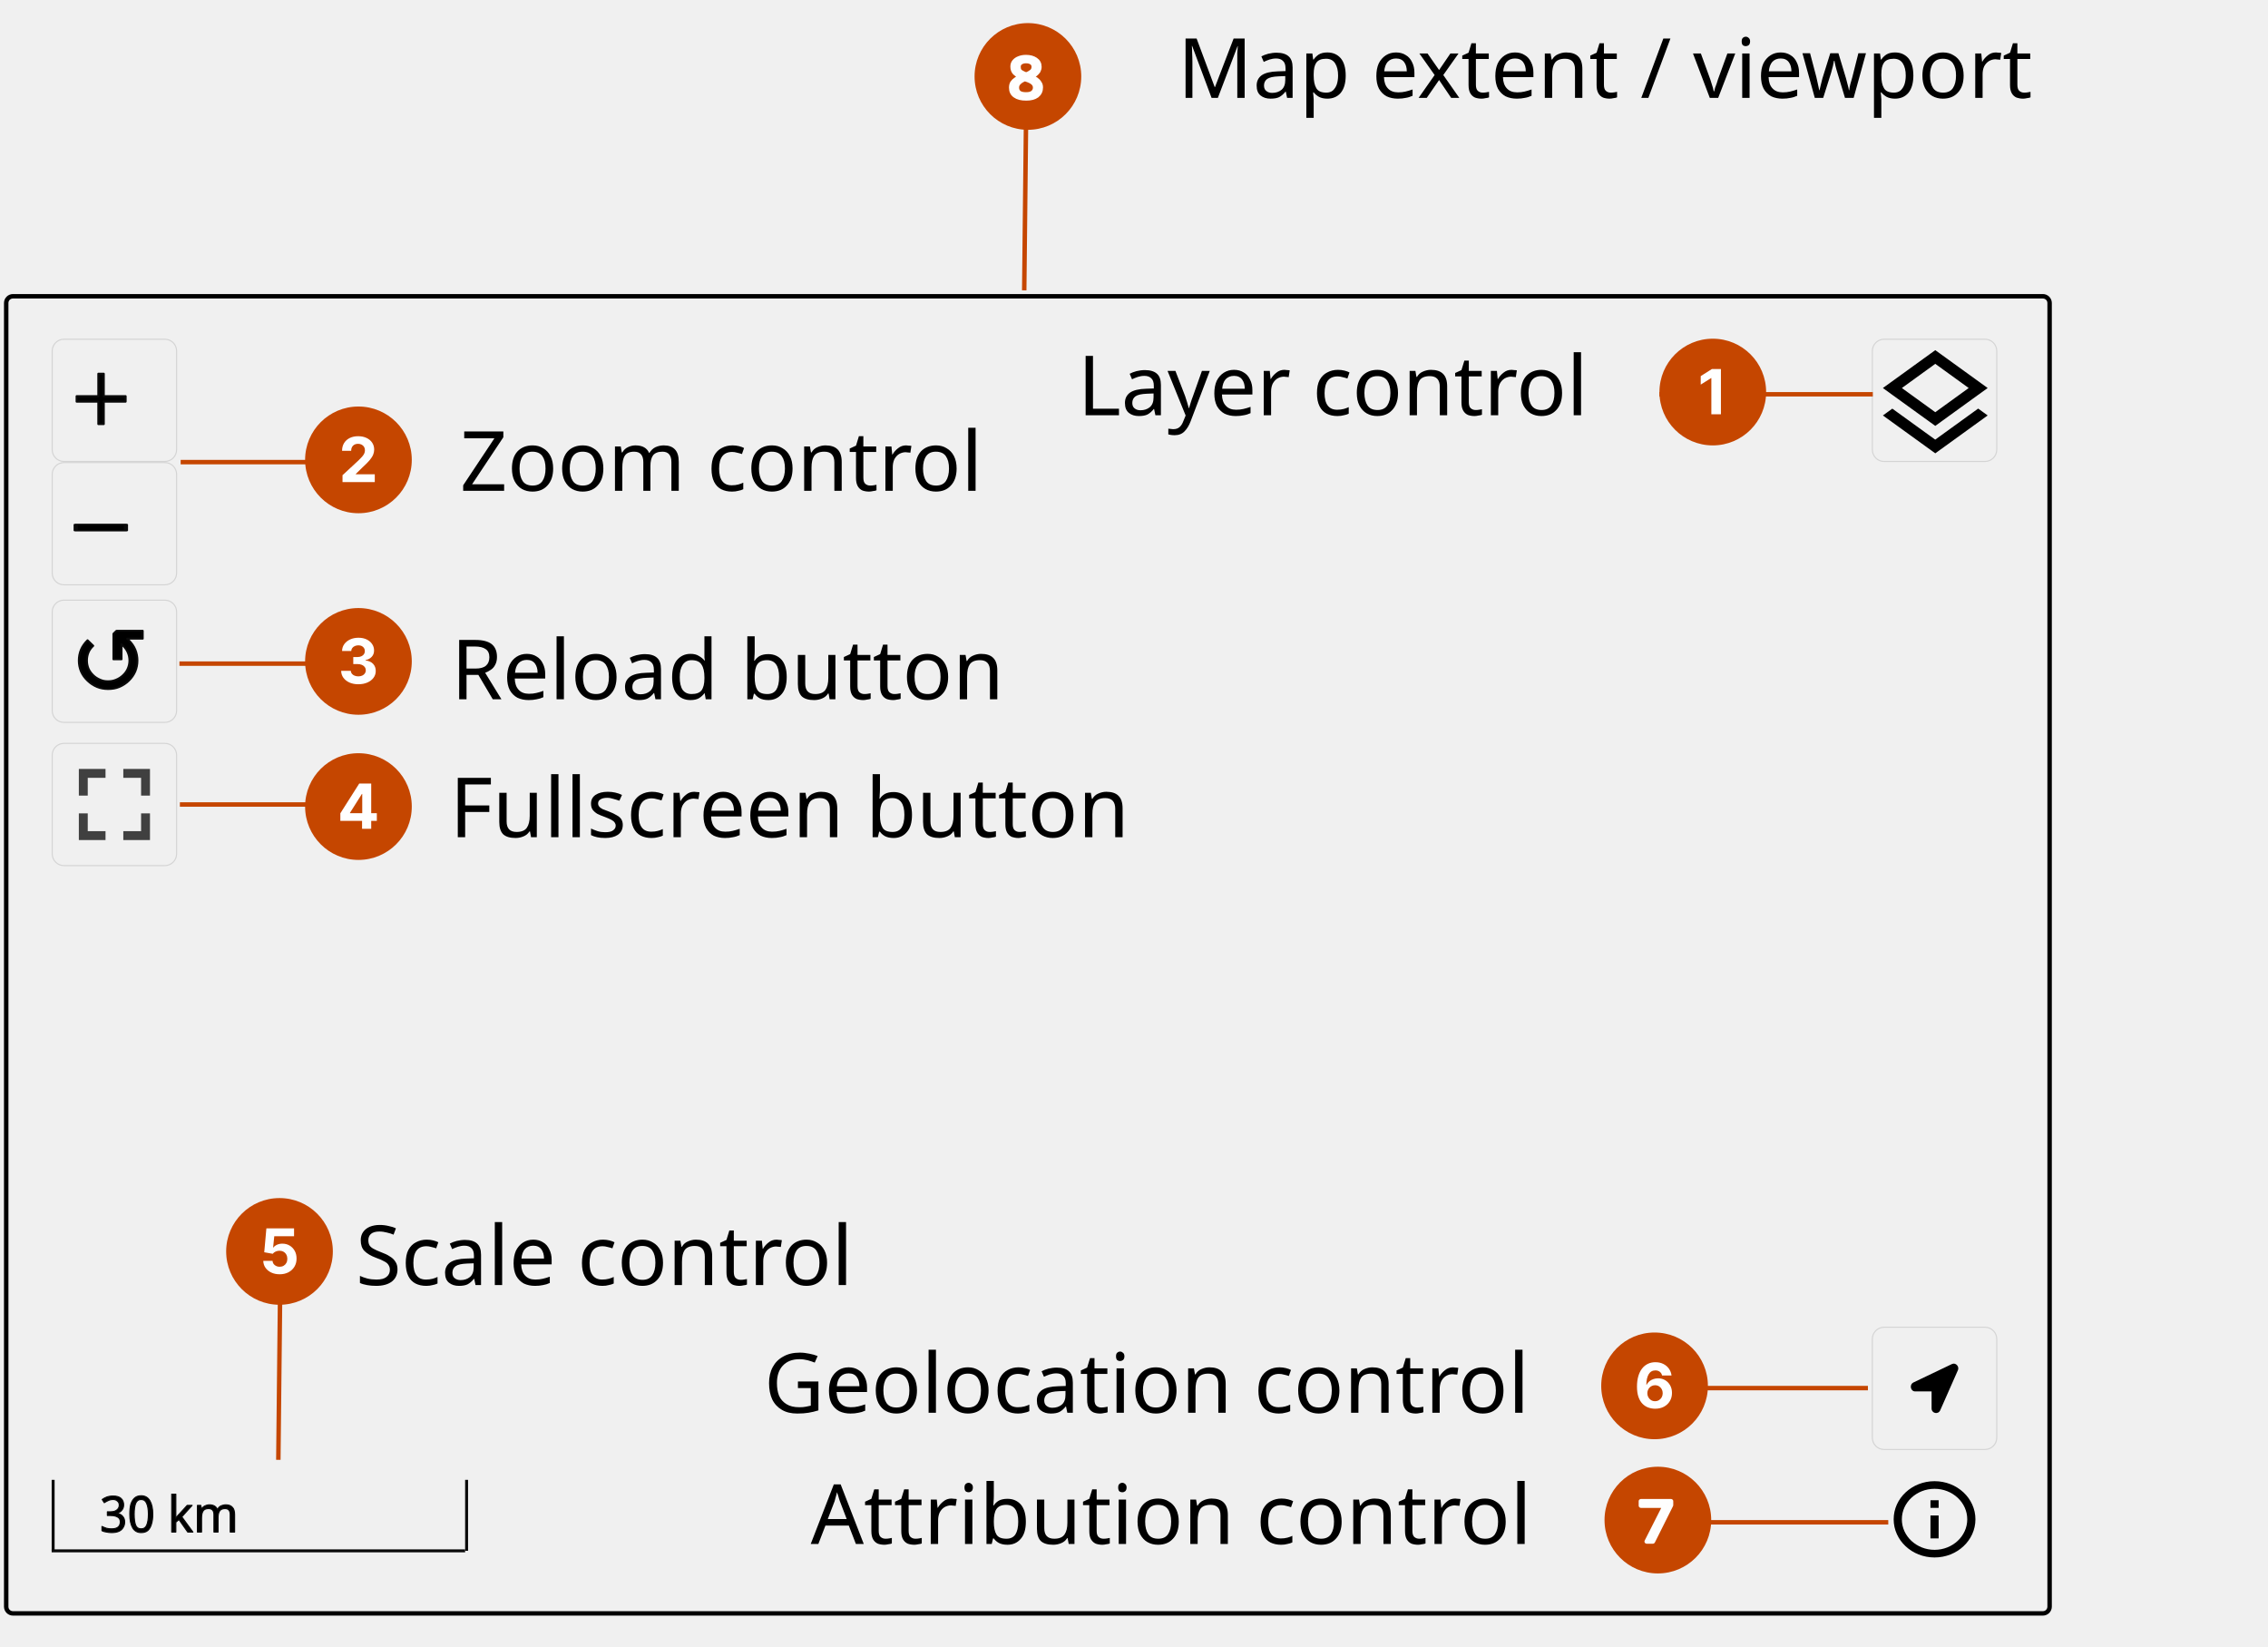
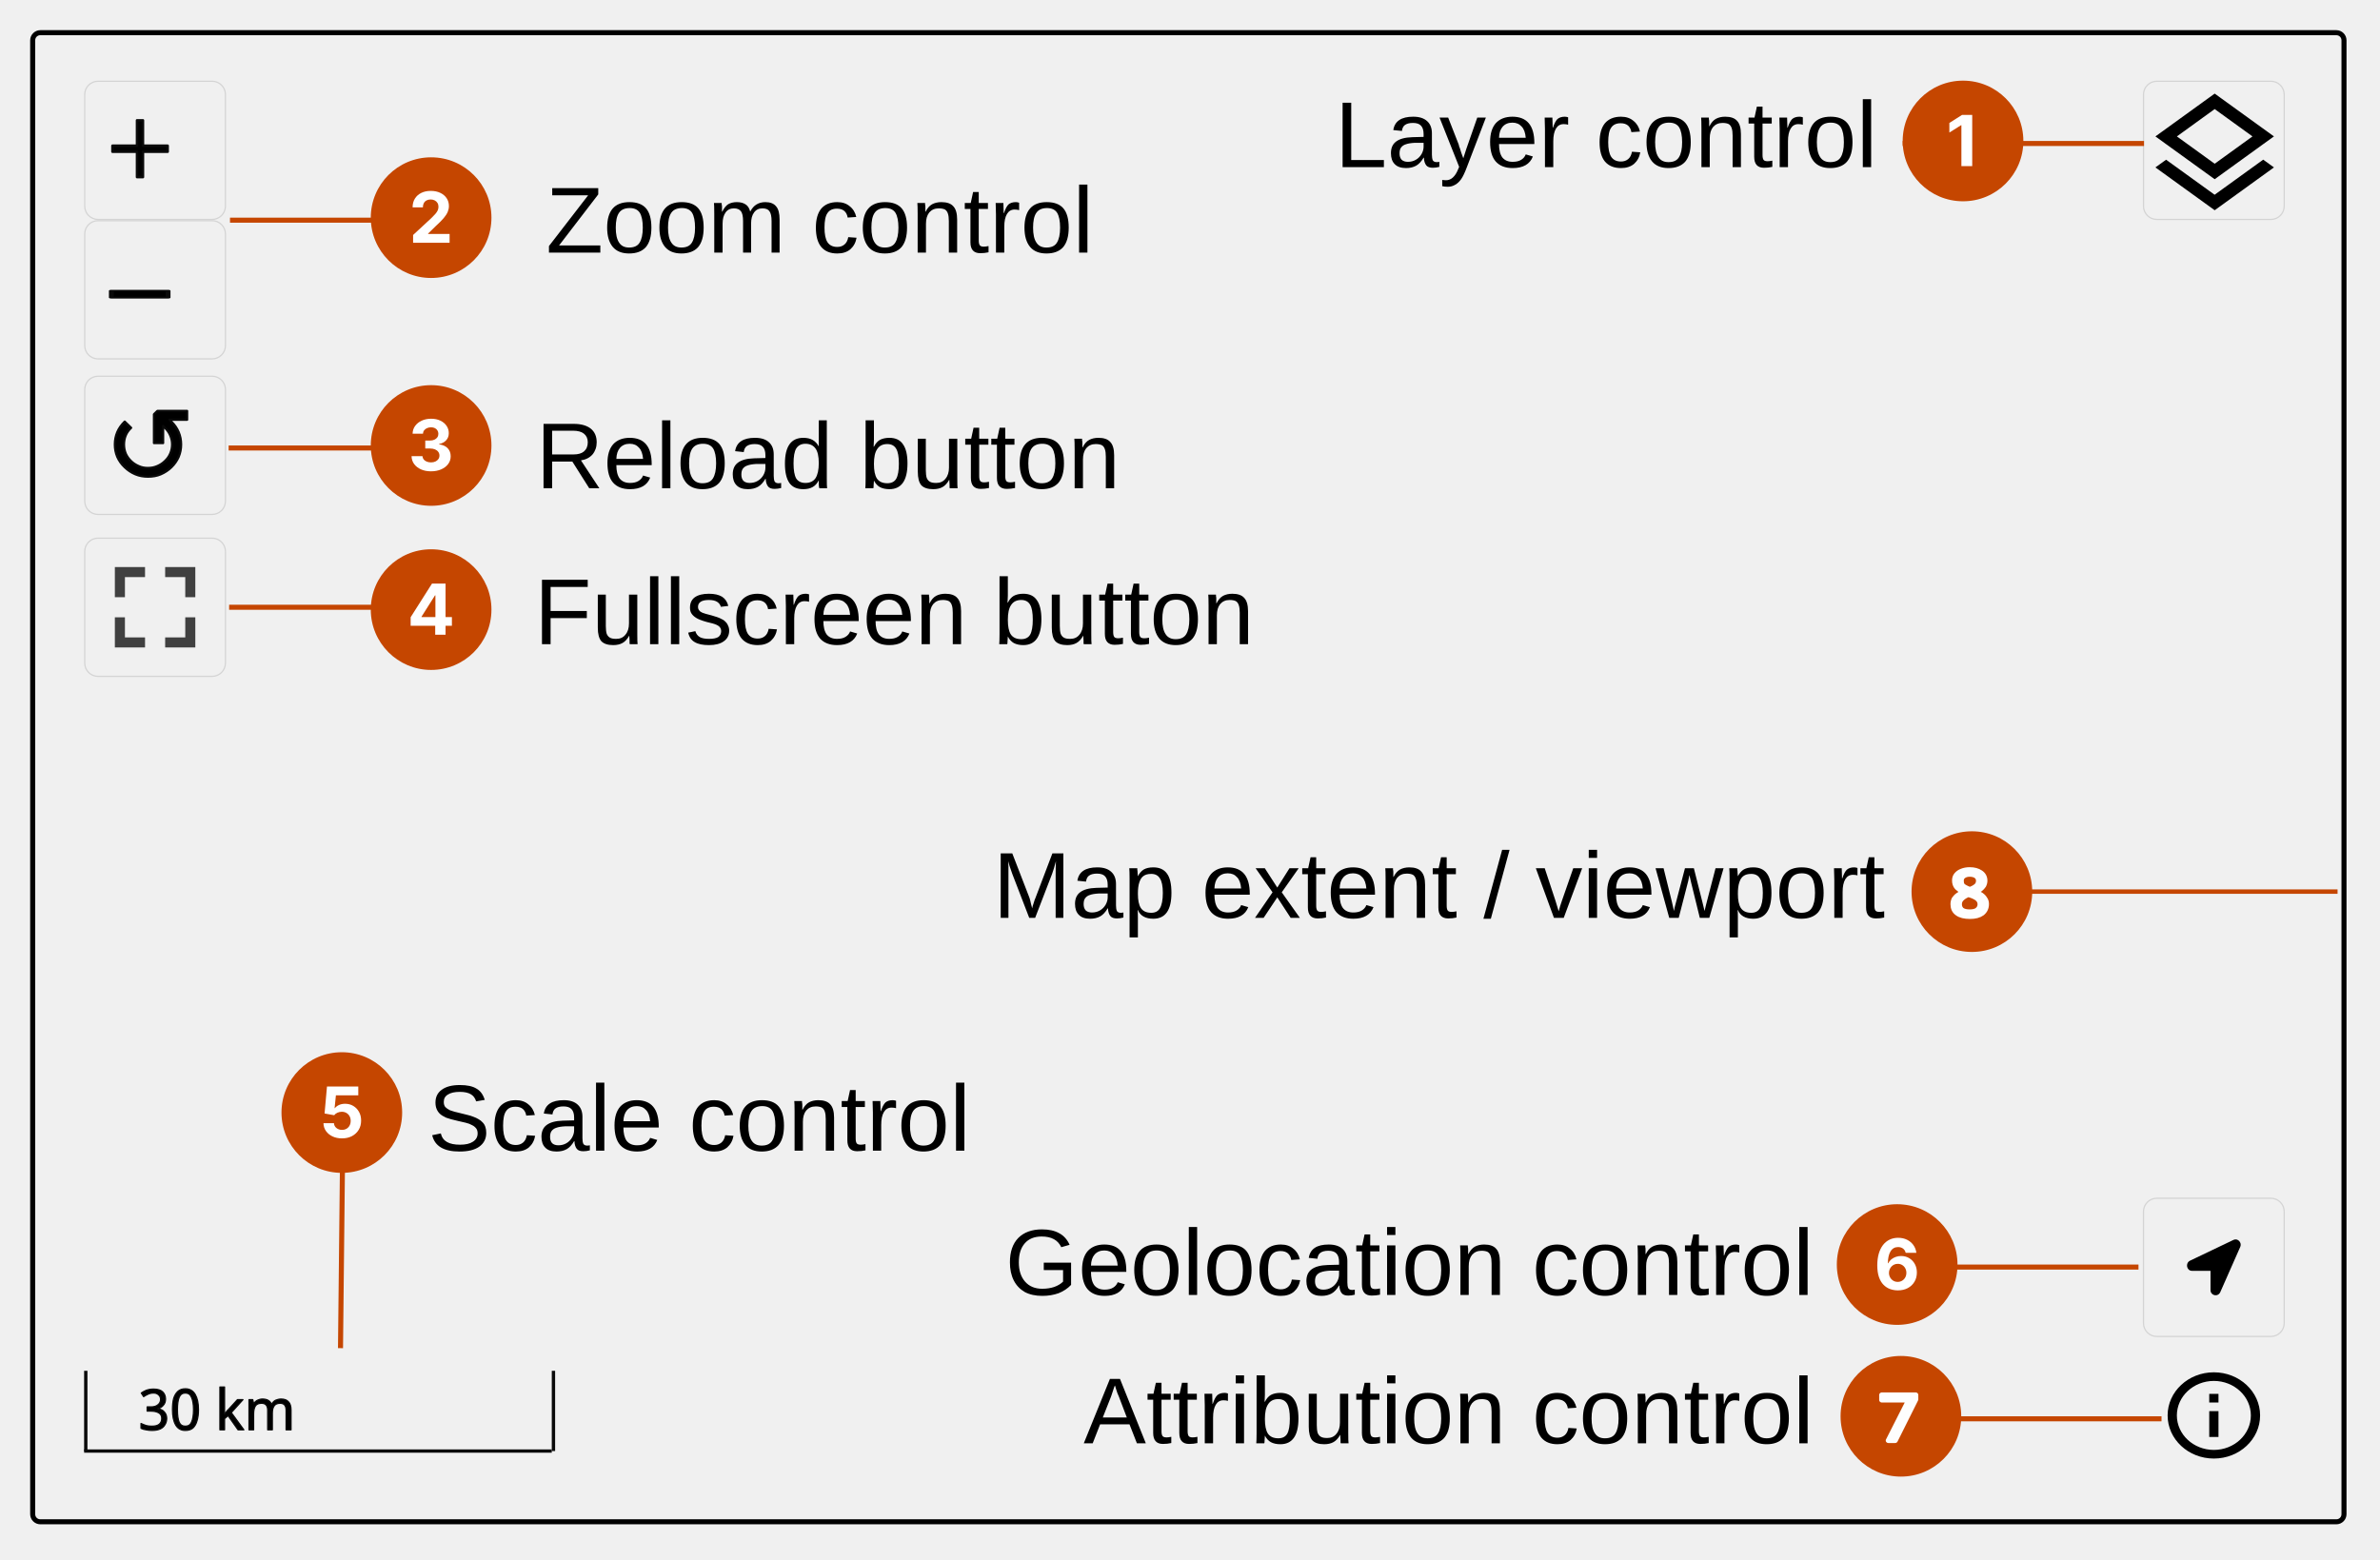
- <svg xmlns="http://www.w3.org/2000/svg" width="135mm" height="98mm" viewBox="40 23 135 98" version="1.1" id="svg1" xml:space="preserve">
+ <svg xmlns="http://www.w3.org/2000/svg" width="125.246mm" height="82.096mm" viewBox="0 0 125.246 82.096" version="1.1" id="svg1" xml:space="preserve">
  <defs id="defs1">
    <rect x="369.899" y="57.446" width="131.006" height="30.825" id="rect36" />
    <rect x="414.735" y="51.842" width="146.418" height="49.04" id="rect35" />
    <marker style="overflow:visible" id="marker18" refX="-0.5" refY="4" orient="auto" markerWidth="1" markerHeight="3" viewBox="0 0 1 1" preserveAspectRatio="none">
      <path style="fill:none;stroke:context-stroke;stroke-width:1" d="M 0,4 V -4" id="path18" />
    </marker>
    <marker style="overflow:visible" id="Stop" refX="-0.5" refY="4" orient="auto" markerWidth="1" markerHeight="3" viewBox="0 0 1 1" preserveAspectRatio="none" markerUnits="strokeWidth">
      <path style="fill:none;stroke:context-stroke;stroke-width:1" d="M 0,4 V -4" id="path23" />
    </marker>
    <rect x="490.046" y="217.876" width="18.565" height="18.215" id="rect11" />
    <rect x="490.046" y="217.876" width="18.565" height="18.215" id="rect11-1" />
    <rect x="490.046" y="217.876" width="18.565" height="18.215" id="rect11-1-2" />
    <rect x="490.046" y="217.876" width="18.565" height="18.215" id="rect11-1-2-5" />
-     <clipPath id="clip11_162_19083">
-       <rect width="48" height="24" fill="#ffffff" transform="translate(24,26)" id="rect31" x="0" y="0" />
-     </clipPath>
    <clipPath id="clip12_162_19083">
      <rect x="24" y="26" width="24" height="24" rx="12" fill="#ffffff" id="rect32" />
    </clipPath>
    <clipPath id="clip10_162_19083">
      <rect x="24" y="57" width="24" height="24" rx="12" fill="#ffffff" id="rect30" />
    </clipPath>
    <clipPath clipPathUnits="userSpaceOnUse" id="clipPath24">
      <rect width="48" height="24" fill="#ffffff" id="rect24" x="24" y="57" style="stroke-width:1" />
    </clipPath>
    <clipPath id="clip8_162_19083">
      <rect x="24" y="108" width="24" height="24" rx="12" fill="#ffffff" id="rect28" />
    </clipPath>
    <clipPath clipPathUnits="userSpaceOnUse" id="clipPath25">
      <rect width="53" height="24" fill="#ffffff" id="rect25" x="24" y="108" style="stroke-width:1" />
    </clipPath>
    <clipPath id="clip6_162_19083">
      <rect x="24" y="192" width="24" height="24" rx="12" fill="#ffffff" id="rect26" />
    </clipPath>
    <clipPath id="clip5_162_19083">
      <rect x="267" y="107.5" width="24" height="24" rx="12" fill="#ffffff" id="rect25-3" />
    </clipPath>
    <clipPath clipPathUnits="userSpaceOnUse" id="clipPath26">
      <rect width="81" height="24" fill="#ffffff" id="rect27" x="222" y="107.5" style="stroke-width:1" />
    </clipPath>
    <clipPath clipPathUnits="userSpaceOnUse" id="clipPath27">
      <rect width="21.431" height="6.35" fill="#ffffff" id="rect29" x="47.024" y="94.99" style="stroke-width:0.265" />
    </clipPath>
    <clipPath id="clip3_162_19083">
      <rect x="267" y="141" width="24" height="24" rx="12" fill="#ffffff" id="rect23" />
    </clipPath>
    <clipPath clipPathUnits="userSpaceOnUse" id="clipPath29">
      <rect width="69" height="24" fill="#ffffff" id="rect33" x="222" y="141" style="stroke-width:1" />
    </clipPath>
    <clipPath clipPathUnits="userSpaceOnUse" id="clipPath27-1">
      <rect width="21.431" height="6.35" fill="#ffffff" id="rect29-8" x="47.024" y="94.99" style="stroke-width:0.265" />
    </clipPath>
+     <clipPath clipPathUnits="userSpaceOnUse" id="clipPath1">
+       <rect width="48" height="24" fill="#ffffff" id="rect3" x="24" y="26" style="stroke-width:1" />
+     </clipPath>
  </defs>
-   <g id="layer1">
-     <path style="baseline-shift:baseline;display:inline;overflow:visible;vector-effect:none;enable-background:accumulate;stop-color:#000000;stop-opacity:1;opacity:1" d="m 40.77,40.498 c -0.293,0 -0.533,0.24 -0.533,0.533 v 77.578 c 0,0.293 0.24,0.533 0.533,0.533 H 161.6 c 0.293,0 0.533,-0.24 0.533,-0.533 V 41.031 c 0,-0.293 -0.24,-0.533 -0.533,-0.533 z m 0,0.266 H 161.6 c 0.15,0 0.268,0.117 0.268,0.268 v 77.578 c 0,0.15 -0.117,0.268 -0.268,0.268 H 40.77 c -0.15,0 -0.268,-0.117 -0.268,-0.268 V 41.031 c 0,-0.15 0.117,-0.268 0.268,-0.268 z" id="rect1" />
-     <g id="g1" transform="matrix(0.3465008,0,0,0.3219256,151.037,43.19316)" style="stroke-width:1.38;stroke-dasharray:none">
+   <g id="layer1" transform="translate(-40.23633,-40.49805)">
+     <path style="baseline-shift:baseline;display:inline;overflow:visible;opacity:1;vector-effect:none;enable-background:accumulate;stop-color:#000000;stop-opacity:1" d="m 42.357,42.086 c -0.293,0 -0.533,0.24 -0.533,0.533 v 77.578 c 0,0.293 0.24,0.533 0.533,0.533 H 163.187 c 0.293,0 0.533,-0.24 0.533,-0.533 V 42.619 c 0,-0.293 -0.24,-0.533 -0.533,-0.533 z m 0,0.266 H 163.187 c 0.15,0 0.268,0.117 0.268,0.268 v 77.578 c 0,0.15 -0.117,0.268 -0.268,0.268 H 42.357 c -0.15,0 -0.268,-0.117 -0.268,-0.268 V 42.619 c 0,-0.15 0.117,-0.268 0.268,-0.268 z" id="rect1" />
+     <g id="g1" transform="matrix(0.3465008,0,0,0.3219256,152.6245,44.78066)" style="stroke-width:1.38;stroke-dasharray:none">
      <path d="M 0,0 H 24 V 24 H 0 Z" fill="none" id="path1" style="stroke-width:1.38;stroke-dasharray:none" />
    </g>
-     <g id="g8">
+     <g id="g8" transform="translate(1.5875,1.5875)">
      <path d="M 11.99,18.54 4.62,12.81 3,14.07 l 9,7 9,-7 -1.63,-1.27 z M 12,16 19.36,10.27 21,9 12,2 3,9 4.63,10.27 Z M 12,4.53 17.74,9 12,13.47 6.26,9 Z" id="path2" style="stroke-width:1.38;stroke-dasharray:none" transform="matrix(0.3465008,0,0,0.3219256,151.037,43.19316)" />
      <rect style="fill:none;stroke:#d4d4d4;stroke-width:0.065;stroke-linejoin:round;stroke-miterlimit:2.7;stroke-dasharray:none;stroke-opacity:1" id="rect2" width="7.405" height="7.274" x="151.449" y="43.187" rx="0.7" />
    </g>
-     <g id="g12" transform="translate(-85.24802,-20.54113)">
+     <g id="g12" transform="translate(-83.66052,-18.95362)">
      <rect style="display:inline;fill:none;stroke:#d4d4d4;stroke-width:0.065;stroke-linejoin:round;stroke-miterlimit:2.7;stroke-dasharray:none;stroke-opacity:1" id="rect2-1" width="7.405" height="7.274" x="128.355" y="63.728" rx="0.7" />
      <text xml:space="preserve" transform="matrix(0.5202776,0,0,0.5341587,-125.457,-52.82301)" id="text11" style="writing-mode:lr-tb;direction:ltr;white-space:pre;shape-inside:url(#rect11);display:inline;fill:#000000;fill-opacity:1;stroke:#0a0a0a;stroke-width:0.246;stroke-linejoin:round;stroke-miterlimit:2.7;stroke-dasharray:none;stroke-opacity:1">
        <tspan x="490.047" y="228.825" id="tspan1">+</tspan>
      </text>
    </g>
-     <g id="g11" transform="translate(-102.7105,-11.68342)">
+     <g id="g11" transform="translate(-101.123,-10.09592)">
      <rect style="display:inline;fill:none;stroke:#d4d4d4;stroke-width:0.065;stroke-linejoin:round;stroke-miterlimit:2.7;stroke-dasharray:none;stroke-opacity:1" id="rect2-1-7" width="7.405" height="7.274" x="145.818" y="62.21" rx="0.7" />
      <text xml:space="preserve" transform="matrix(1.028064,0,0,0.3866446,-357.0802,-21.15124)" id="text11-6" style="font-style:normal;font-variant:normal;font-weight:normal;font-stretch:normal;font-size:12px;font-family:sans-serif;-inkscape-font-specification:'sans-serif, Normal';font-variant-ligatures:normal;font-variant-caps:normal;font-variant-numeric:normal;font-variant-east-asian:normal;writing-mode:lr-tb;direction:ltr;white-space:pre;shape-inside:url(#rect11-1);display:inline;fill:#000000;fill-opacity:1;stroke:#0a0a0a;stroke-width:0.246;stroke-linejoin:round;stroke-miterlimit:2.7;stroke-dasharray:none;stroke-opacity:1">
        <tspan x="490.047" y="228.825" id="tspan2">-</tspan>
      </text>
    </g>
-     <g id="g14" transform="translate(-107.7359,1.224877)">
+     <g id="g14" transform="translate(-106.1484,2.812377)">
      <rect style="display:inline;fill:none;stroke:#d4d4d4;stroke-width:0.065;stroke-linejoin:round;stroke-miterlimit:2.7;stroke-dasharray:none;stroke-opacity:1" id="rect2-1-7-2" width="7.405" height="7.274" x="168.36" y="63.31" rx="0.7" transform="translate(-17.51634,-5.820836)" />
      <text xml:space="preserve" transform="matrix(0.480825,0,0,0.4676825,-83.79108,-43.92079)" id="text11-6-1" style="font-style:normal;font-variant:normal;font-weight:normal;font-stretch:normal;font-size:12px;font-family:sans-serif;-inkscape-font-specification:'sans-serif, Normal';font-variant-ligatures:normal;font-variant-caps:normal;font-variant-numeric:normal;font-variant-east-asian:normal;writing-mode:lr-tb;direction:ltr;white-space:pre;shape-inside:url(#rect11-1-2);display:inline;fill:#000000;fill-opacity:1;stroke:#0a0a0a;stroke-width:0.246;stroke-linejoin:round;stroke-miterlimit:2.7;stroke-dasharray:none;stroke-opacity:1">
        <tspan x="490.047" y="228.892" id="tspan3">↺</tspan>
      </text>
    </g>
-     <g id="g18" transform="translate(-85.19418,-3.745916)">
+     <g id="g18" transform="translate(-83.60667,-2.158415)">
      <path style="fill:#000000;fill-opacity:1;stroke:#0a0a0a;stroke-width:0.176;stroke-linejoin:round;stroke-miterlimit:2.7;stroke-dasharray:none;stroke-opacity:1;marker-start:url(#marker18);marker-end:url(#Stop)" d="m 128.269,119.033 h 24.611" id="path17" />
      <text xml:space="preserve" style="font-style:normal;font-variant:normal;font-weight:normal;font-stretch:normal;font-size:2.914px;font-family:sans-serif;-inkscape-font-specification:'sans-serif, Normal';font-variant-ligatures:normal;font-variant-caps:normal;font-variant-numeric:normal;font-variant-east-asian:normal;writing-mode:lr-tb;direction:ltr;fill:#000000;fill-opacity:1;stroke:#0a0a0a;stroke-width:0.064;stroke-linejoin:round;stroke-miterlimit:2.7;stroke-dasharray:none;stroke-opacity:1" x="133.241" y="116.054" id="text18" transform="scale(0.9842201,1.016033)">
        <tspan id="tspan18" style="stroke-width:0.064" x="133.241" y="116.054">30 km</tspan>
      </text>
    </g>
-     <g id="g20" transform="translate(-10.63552,3.175)">
+     <g id="g20" transform="translate(-9.048019,4.7625)">
      <g id="g19" transform="translate(-49.66242,-12.6494)">
        <path id="a" d="m 104.991,80.877 v 1.587 h 1.588 v -0.529 h -1.058 v -1.058 z" color="#000000" fill="#404040" style="stroke-width:0.265" />
        <path id="b" d="m 109.225,80.877 v 1.587 h -1.587 v -0.529 h 1.058 v -1.058 z" color="#000000" fill="#404040" style="stroke-width:0.265" />
        <path id="d" d="m 104.991,79.819 v -1.587 h 1.588 v 0.529 h -1.058 v 1.058 z" color="#000000" fill="#404040" style="stroke-width:0.265" />
        <path id="c" d="m 109.225,79.819 v -1.587 h -1.587 v 0.529 h 1.058 v 1.058 z" color="#000000" fill="#404040" style="stroke-width:0.265" />
      </g>
      <rect style="display:inline;fill:none;stroke:#d4d4d4;stroke-width:0.065;stroke-linejoin:round;stroke-miterlimit:2.7;stroke-dasharray:none;stroke-opacity:1" id="rect2-1-7-2-8" width="7.405" height="7.274" x="53.743" y="64.062" rx="0.7" />
    </g>
    <path fill="#000000" id="path1-1" d="" style="stroke-width:0.265" />
-     <g id="g21" transform="translate(122.0478,76.01942)">
+     <g id="g21" transform="translate(123.6353,77.60692)">
      <path fill="#000000" d="m 34.149,28.148 -2.299,1.099 c -0.265,0.132 -0.177,0.535 0.105,0.535 h 0.973 v 1.012 c 0,0.293 0.387,0.385 0.514,0.109 l 1.056,-2.393 c 0.088,-0.219 -0.138,-0.454 -0.348,-0.362 z" id="path1-4" style="stroke-width:0.006" />
      <rect style="display:inline;fill:none;stroke:#d4d4d4;stroke-width:0.065;stroke-linejoin:round;stroke-miterlimit:2.7;stroke-dasharray:none;stroke-opacity:1" id="rect2-1-7-2-8-3" width="7.405" height="7.274" x="29.401" y="25.962" rx="0.7" />
    </g>
-     <g style="fill:currentColor" id="g22" transform="matrix(0.2433505,0,0,0.226967,152.2315,110.6885)">
+     <g style="fill:currentColor" id="g22" transform="matrix(0.2433505,0,0,0.226967,153.819,112.276)">
      <path d="M 0,0 H 24 V 24 H 0 Z" fill="none" id="path1-19" />
      <path d="m 11,7 h 2 v 2 h -2 z m 0,4 h 2 v 6 H 11 Z M 12,2 C 6.48,2 2,6.48 2,12 2,17.52 6.48,22 12,22 17.52,22 22,17.52 22,12 22,6.48 17.52,2 12,2 Z m 0,18 C 7.59,20 4,16.41 4,12 4,7.59 7.59,4 12,4 c 4.41,0 8,3.59 8,8 0,4.41 -3.59,8 -8,8 z" id="path2-8" />
    </g>
-     <g clip-path="url(#clip11_162_19083)" id="g19-2" transform="matrix(0.2645833,0,0,0.2645833,132.4265,36.27619)">
-       <rect x="24" y="38" width="48" height="1" fill="#c54600" id="rect17" />
-       <g clip-path="url(#clip12_162_19083)" id="g18-8">
-         <rect x="24" y="26" width="24" height="24" rx="12" fill="#c54600" id="rect18" />
-         <path d="M 37.83,32.818 V 43 h -2.153 v -8.139 h -0.06 l -2.332,1.462 v -1.909 l 2.521,-1.596 z" fill="#ffffff" id="path18-6" />
-       </g>
+     <rect x="140.364" y="47.918" width="12.7" height="0.265" fill="#c54600" id="rect17" style="stroke-width:0.265" />
+     <g clip-path="url(#clipPath1)" id="g18-8" transform="matrix(0.2645833,0,0,0.2645833,134.014,37.86369)">
+       <rect x="24" y="26" width="24" height="24" rx="12" fill="#c54600" id="rect18" />
+       <path d="M 37.83,32.818 V 43 h -2.153 v -8.139 h -0.06 l -2.332,1.462 v -1.909 l 2.521,-1.596 z" fill="#ffffff" id="path18-6" />
    </g>
-     <g id="g24">
+     <g id="g24" transform="translate(1.5875,1.5875)">
      <rect x="50.753" y="50.367" width="12.7" height="0.265" fill="#c54600" id="rect15" style="stroke-width:0.265" />
      <g clip-path="url(#clipPath24)" id="g16" transform="matrix(0.2645833,0,0,0.2645833,51.81104,32.1103)">
        <rect x="24" y="57" width="24" height="24" rx="12" fill="#c54600" id="rect16" />
        <path d="m 32.416,74 v -1.551 l 3.624,-3.356 c 0.308,-0.298 0.567,-0.567 0.776,-0.805 0.212,-0.239 0.373,-0.472 0.482,-0.701 0.109,-0.232 0.164,-0.482 0.164,-0.751 0,-0.298 -0.068,-0.555 -0.204,-0.771 -0.136,-0.219 -0.322,-0.386 -0.557,-0.502 -0.235,-0.119 -0.502,-0.179 -0.8,-0.179 -0.312,0 -0.583,0.063 -0.815,0.189 -0.232,0.126 -0.411,0.306 -0.537,0.542 -0.126,0.235 -0.189,0.515 -0.189,0.84 h -2.043 c 0,-0.666 0.151,-1.245 0.452,-1.735 0.302,-0.491 0.724,-0.87 1.268,-1.139 0.544,-0.269 1.17,-0.403 1.879,-0.403 0.729,0 1.364,0.129 1.904,0.388 0.544,0.255 0.966,0.61 1.268,1.064 0.302,0.454 0.452,0.974 0.452,1.561 0,0.384 -0.076,0.764 -0.229,1.139 -0.149,0.374 -0.416,0.79 -0.8,1.248 -0.385,0.454 -0.926,0.999 -1.626,1.636 l -1.486,1.457 v 0.07 h 4.276 V 74 Z" fill="#ffffff" id="path16" />
      </g>
    </g>
-     <rect x="50.68" y="62.359" width="13.564" height="0.265" fill="#c54600" id="rect13" style="stroke-width:0.26" />
-     <g clip-path="url(#clipPath25)" id="g14-0" transform="matrix(0.2645833,0,0,0.2645833,51.81104,30.60872)">
+     <rect x="52.268" y="63.946" width="13.564" height="0.265" fill="#c54600" id="rect13" style="stroke-width:0.26" />
+     <g clip-path="url(#clipPath25)" id="g14-0" transform="matrix(0.2645833,0,0,0.2645833,53.39854,32.19622)">
      <rect x="24" y="108" width="24" height="24" rx="12" fill="#c54600" id="rect14" />
      <path d="m 35.974,125.139 c -0.742,0 -1.404,-0.127 -1.984,-0.383 -0.577,-0.258 -1.032,-0.613 -1.367,-1.064 -0.332,-0.454 -0.502,-0.977 -0.512,-1.571 h 2.168 c 0.013,0.249 0.095,0.468 0.244,0.657 0.152,0.185 0.355,0.329 0.607,0.432 0.252,0.103 0.535,0.154 0.85,0.154 0.328,0 0.618,-0.058 0.87,-0.174 0.252,-0.116 0.449,-0.276 0.592,-0.482 0.143,-0.205 0.214,-0.442 0.214,-0.711 0,-0.272 -0.076,-0.512 -0.229,-0.721 -0.149,-0.212 -0.365,-0.378 -0.646,-0.497 C 36.502,120.66 36.17,120.6 35.786,120.6 H 34.836 v -1.581 h 0.95 c 0.325,0 0.612,-0.056 0.86,-0.169 0.252,-0.113 0.447,-0.268 0.587,-0.467 0.139,-0.202 0.209,-0.438 0.209,-0.706 0,-0.255 -0.061,-0.479 -0.184,-0.671 -0.119,-0.196 -0.288,-0.348 -0.507,-0.458 -0.215,-0.109 -0.467,-0.164 -0.756,-0.164 -0.292,0 -0.558,0.053 -0.8,0.159 -0.242,0.103 -0.436,0.251 -0.582,0.443 -0.146,0.192 -0.224,0.417 -0.234,0.676 h -2.063 c 0.01,-0.587 0.177,-1.104 0.502,-1.551 0.325,-0.448 0.762,-0.797 1.312,-1.049 0.553,-0.255 1.178,-0.383 1.874,-0.383 0.703,0 1.317,0.128 1.844,0.383 0.527,0.255 0.936,0.6 1.228,1.034 0.295,0.431 0.441,0.915 0.438,1.452 0.003,0.57 -0.174,1.045 -0.532,1.426 -0.355,0.382 -0.817,0.624 -1.387,0.726 v 0.08 c 0.749,0.096 1.319,0.356 1.71,0.78 0.394,0.421 0.59,0.948 0.587,1.581 0.003,0.58 -0.164,1.096 -0.502,1.547 -0.335,0.45 -0.797,0.805 -1.387,1.063 -0.59,0.259 -1.266,0.388 -2.028,0.388 z" fill="#ffffff" id="path14" />
    </g>
-     <rect x="50.707" y="70.742" width="12.008" height="0.265" fill="#c54600" id="rect11-6" style="stroke-width:0.23" />
-     <g clip-path="url(#clip6_162_19083)" id="g12-1" transform="matrix(0.2645833,0,0,0.2645833,51.81105,17.02253)">
+     <rect x="52.294" y="72.329" width="12.008" height="0.265" fill="#c54600" id="rect11-6" style="stroke-width:0.23" />
+     <g clip-path="url(#clip6_162_19083)" id="g12-1" transform="matrix(0.2645833,0,0,0.2645833,53.39855,18.61003)">
      <rect x="24" y="192" width="24" height="24" rx="12" fill="#c54600" id="rect12" />
      <path d="m 31.927,207.21 v -1.695 l 4.251,-6.697 h 1.462 v 2.347 h -0.865 l -2.68,4.241 v 0.079 h 6.04 v 1.725 z m 4.887,1.79 v -2.307 l 0.04,-0.751 v -7.124 h 2.018 V 209 Z" fill="#ffffff" id="path12" />
    </g>
-     <rect x="40.674" y="98.165" width="21.431" height="0.265" fill="#c54600" id="rect9" style="stroke-width:0.265" clip-path="url(#clipPath27)" transform="matrix(0.00877796,-0.8221968,0.999972,0.01099705,-42.13979,147.4531)" />
-     <rect x="40.674" y="98.165" width="21.431" height="0.265" fill="#c54600" id="rect9-6" style="stroke-width:0.265" clip-path="url(#clipPath27-1)" transform="matrix(0.00877796,-0.8221968,0.999972,0.01099705,2.258498,77.85998)" />
-     <g clip-path="url(#clipPath26)" id="g10" transform="matrix(0.2645833,0,0,0.2645833,-17.18161,65.8522)">
+     <rect x="40.674" y="98.165" width="21.431" height="0.265" fill="#c54600" id="rect9" style="stroke-width:0.265" clip-path="url(#clipPath27)" transform="matrix(0.00877796,-0.8221968,0.999972,0.01099705,-40.55229,149.0406)" />
+     <g clip-path="url(#clipPath26)" id="g10" transform="matrix(0.2645833,0,0,0.2645833,-15.59411,67.43971)">
      <rect x="267" y="107.5" width="24" height="24" rx="12" fill="#c54600" id="rect10" />
      <path d="m 279.032,124.639 c -0.702,0 -1.329,-0.129 -1.879,-0.388 -0.547,-0.258 -0.981,-0.614 -1.303,-1.068 -0.321,-0.455 -0.488,-0.975 -0.502,-1.562 h 2.088 c 0.024,0.395 0.189,0.715 0.498,0.96 0.308,0.245 0.674,0.368 1.098,0.368 0.338,0 0.637,-0.075 0.895,-0.224 0.262,-0.152 0.466,-0.363 0.612,-0.631 0.149,-0.272 0.223,-0.584 0.223,-0.935 0,-0.358 -0.076,-0.673 -0.228,-0.945 -0.149,-0.271 -0.357,-0.483 -0.622,-0.636 -0.265,-0.152 -0.568,-0.23 -0.91,-0.234 -0.298,0 -0.588,0.062 -0.87,0.184 -0.278,0.123 -0.495,0.29 -0.651,0.503 l -1.914,-0.343 0.482,-5.37 h 6.225 v 1.76 h -4.45 l -0.263,2.551 h 0.059 c 0.179,-0.252 0.449,-0.461 0.811,-0.627 0.361,-0.166 0.765,-0.248 1.213,-0.248 0.613,0 1.16,0.144 1.64,0.432 0.481,0.288 0.861,0.685 1.139,1.188 0.278,0.501 0.416,1.077 0.413,1.73 0.003,0.686 -0.156,1.296 -0.478,1.83 -0.318,0.53 -0.764,0.948 -1.337,1.253 -0.57,0.301 -1.233,0.452 -1.989,0.452 z" fill="#ffffff" id="path10" />
    </g>
-     <g id="g33" transform="translate(-4.456311,-25.6205)">
+     <g id="g33" transform="translate(-2.868811,-24.033)">
      <rect x="143.736" y="131.091" width="11.906" height="0.265" fill="#c54600" id="rect7" style="stroke-width:0.265" />
      <g clip-path="url(#clipPath29)" id="g8-6" transform="matrix(0.2645833,0,0,0.2645833,69.12342,90.6096)">
        <rect x="267" y="141" width="24" height="24" rx="12" fill="#c54600" id="rect8" />
        <path d="m 279.112,158.139 c -0.524,-0.003 -1.029,-0.091 -1.516,-0.263 -0.484,-0.173 -0.919,-0.453 -1.303,-0.84 -0.385,-0.388 -0.689,-0.902 -0.915,-1.542 -0.222,-0.639 -0.333,-1.425 -0.333,-2.356 0.003,-0.855 0.101,-1.619 0.293,-2.292 0.196,-0.676 0.474,-1.25 0.836,-1.72 0.364,-0.471 0.8,-0.829 1.307,-1.074 0.507,-0.249 1.076,-0.373 1.705,-0.373 0.68,0 1.28,0.133 1.8,0.398 0.521,0.262 0.938,0.618 1.253,1.069 0.318,0.45 0.51,0.956 0.577,1.516 h -2.123 c -0.083,-0.355 -0.257,-0.633 -0.522,-0.835 -0.265,-0.202 -0.593,-0.304 -0.985,-0.304 -0.662,0 -1.166,0.289 -1.511,0.865 -0.341,0.577 -0.515,1.361 -0.522,2.352 h 0.07 c 0.152,-0.302 0.358,-0.558 0.616,-0.771 0.262,-0.215 0.559,-0.379 0.89,-0.492 0.335,-0.116 0.688,-0.174 1.059,-0.174 0.603,0 1.14,0.143 1.611,0.428 0.47,0.282 0.842,0.669 1.113,1.163 0.272,0.494 0.408,1.059 0.408,1.695 0,0.69 -0.161,1.303 -0.482,1.84 -0.318,0.537 -0.764,0.958 -1.338,1.263 -0.57,0.301 -1.232,0.451 -1.988,0.447 z m -0.01,-1.69 c 0.331,0 0.628,-0.08 0.89,-0.239 0.262,-0.159 0.467,-0.374 0.616,-0.646 0.149,-0.272 0.224,-0.577 0.224,-0.915 0,-0.338 -0.075,-0.641 -0.224,-0.91 -0.146,-0.268 -0.348,-0.482 -0.606,-0.641 -0.259,-0.159 -0.554,-0.239 -0.885,-0.239 -0.249,0 -0.479,0.047 -0.691,0.14 -0.209,0.092 -0.393,0.222 -0.552,0.387 -0.156,0.166 -0.278,0.358 -0.368,0.577 -0.089,0.216 -0.134,0.446 -0.134,0.691 0,0.328 0.074,0.628 0.224,0.9 0.152,0.272 0.357,0.489 0.616,0.651 0.262,0.163 0.558,0.244 0.89,0.244 z" fill="#ffffff" id="path8" />
      </g>
    </g>
-     <rect x="139.475" y="113.457" width="12.922" height="0.265" fill="#c54600" id="rect7-8" style="stroke-width:0.276" />
-     <g id="g34" transform="translate(-18.48058,-23.06796)">
+     <rect x="141.063" y="115.045" width="12.922" height="0.265" fill="#c54600" id="rect7-8" style="stroke-width:0.276" />
+     <g id="g34" transform="translate(-16.89308,-21.48046)">
      <rect x="153.988" y="133.35" width="6.35" height="6.35" rx="3.175" fill="#c54600" id="rect8-2" style="stroke-width:0.265" />
      <text xml:space="preserve" style="font-style:normal;font-variant:normal;font-weight:normal;font-stretch:normal;font-size:3.512px;font-family:sans-serif;-inkscape-font-specification:'sans-serif, Normal';font-variant-ligatures:normal;font-variant-caps:normal;font-variant-numeric:normal;font-variant-east-asian:normal;writing-mode:lr-tb;direction:ltr;fill:#fffcfc;fill-opacity:1;stroke:#fefefe;stroke-width:0.277;stroke-linejoin:round;stroke-miterlimit:2.7;stroke-dasharray:none;stroke-opacity:1" x="148.878" y="144.395" id="text33" transform="scale(1.047846,0.9543383)">
        <tspan id="tspan33" style="fill:#fffcfc;fill-opacity:1;stroke:#fefefe;stroke-width:0.277;stroke-dasharray:none;stroke-opacity:1" x="148.878" y="144.395">7</tspan>
      </text>
    </g>
-     <g id="g35" transform="translate(-75.02794,-101.5673)">
+     <text xml:space="preserve" transform="scale(0.2645833)" id="text35" style="font-style:normal;font-variant:normal;font-weight:normal;font-stretch:normal;font-size:13.274px;font-family:sans-serif;-inkscape-font-specification:'sans-serif, Normal';font-variant-ligatures:normal;font-variant-caps:normal;font-variant-numeric:normal;font-variant-east-asian:normal;writing-mode:lr-tb;direction:ltr;white-space:pre;shape-inside:url(#rect35);display:inline;fill:#fffcfc;fill-opacity:1;stroke:#fefefe;stroke-width:1.047;stroke-linejoin:round;stroke-miterlimit:2.7;stroke-dasharray:none;stroke-opacity:1" />
+     <text xml:space="preserve" transform="scale(0.2645833)" id="text36" style="font-style:normal;font-variant:normal;font-weight:normal;font-stretch:normal;font-size:13.274px;font-family:sans-serif;-inkscape-font-specification:'sans-serif, Normal';font-variant-ligatures:normal;font-variant-caps:normal;font-variant-numeric:normal;font-variant-east-asian:normal;writing-mode:lr-tb;direction:ltr;white-space:pre;shape-inside:url(#rect36);display:inline;fill:#000000;fill-opacity:1;stroke:none;stroke-width:0;stroke-linejoin:round;stroke-miterlimit:2.7;stroke-dasharray:none;stroke-opacity:1" />
+     <text xml:space="preserve" style="font-style:normal;font-variant:normal;font-weight:normal;font-stretch:normal;font-size:4.939px;font-family:Arial;-inkscape-font-specification:'Arial, Normal';font-variant-ligatures:normal;font-variant-caps:normal;font-variant-numeric:normal;font-variant-east-asian:normal;writing-mode:lr-tb;direction:ltr;fill:#000000;fill-opacity:1;stroke:none;stroke-width:0;stroke-linejoin:round;stroke-miterlimit:2.7;stroke-dasharray:none;stroke-opacity:1" x="110.486" y="49.297" id="text37">
+       <tspan id="tspan37" style="font-style:normal;font-variant:normal;font-weight:normal;font-stretch:normal;font-size:4.939px;font-family:Arial;-inkscape-font-specification:'Arial, Normal';font-variant-ligatures:normal;font-variant-caps:normal;font-variant-numeric:normal;font-variant-east-asian:normal;stroke-width:0" x="110.486" y="49.297">Layer control</tspan>
+     </text>
+     <text xml:space="preserve" style="font-style:normal;font-variant:normal;font-weight:normal;font-stretch:normal;font-size:4.939px;font-family:Arial;-inkscape-font-specification:'Arial, Normal';font-variant-ligatures:normal;font-variant-caps:normal;font-variant-numeric:normal;font-variant-east-asian:normal;writing-mode:lr-tb;direction:ltr;fill:#000000;fill-opacity:1;stroke:none;stroke-width:0;stroke-linejoin:round;stroke-miterlimit:2.7;stroke-dasharray:none;stroke-opacity:1" x="68.97" y="53.793" id="text37-5">
+       <tspan id="tspan38" x="68.97" y="53.793">Zoom control</tspan>
+     </text>
+     <text xml:space="preserve" style="font-style:normal;font-variant:normal;font-weight:normal;font-stretch:normal;font-size:4.939px;font-family:Arial;-inkscape-font-specification:'Arial, Normal';font-variant-ligatures:normal;font-variant-caps:normal;font-variant-numeric:normal;font-variant-east-asian:normal;writing-mode:lr-tb;direction:ltr;fill:#000000;fill-opacity:1;stroke:none;stroke-width:0;stroke-linejoin:round;stroke-miterlimit:2.7;stroke-dasharray:none;stroke-opacity:1" x="68.433" y="66.199" id="text37-3">
+       <tspan id="tspan39" x="68.433" y="66.199">Reload button</tspan>
+     </text>
+     <text xml:space="preserve" style="font-style:normal;font-variant:normal;font-weight:normal;font-stretch:normal;font-size:4.939px;font-family:Arial;-inkscape-font-specification:'Arial, Normal';font-variant-ligatures:normal;font-variant-caps:normal;font-variant-numeric:normal;font-variant-east-asian:normal;writing-mode:lr-tb;direction:ltr;fill:#000000;fill-opacity:1;stroke:none;stroke-width:0;stroke-linejoin:round;stroke-miterlimit:2.7;stroke-dasharray:none;stroke-opacity:1" x="68.351" y="74.407" id="text37-6">
+       <tspan id="tspan40" x="68.351" y="74.407">Fullscreen button</tspan>
+     </text>
+     <text xml:space="preserve" style="font-style:normal;font-variant:normal;font-weight:normal;font-stretch:normal;font-size:4.939px;font-family:Arial;-inkscape-font-specification:'Arial, Normal';font-variant-ligatures:normal;font-variant-caps:normal;font-variant-numeric:normal;font-variant-east-asian:normal;writing-mode:lr-tb;direction:ltr;fill:#000000;fill-opacity:1;stroke:none;stroke-width:0;stroke-linejoin:round;stroke-miterlimit:2.7;stroke-dasharray:none;stroke-opacity:1" x="93.132" y="108.659" id="text37-0">
+       <tspan id="tspan43" x="93.132" y="108.659">Geolocation control</tspan>
+     </text>
+     <text xml:space="preserve" style="font-style:normal;font-variant:normal;font-weight:normal;font-stretch:normal;font-size:4.939px;font-family:Arial;-inkscape-font-specification:'Arial, Normal';font-variant-ligatures:normal;font-variant-caps:normal;font-variant-numeric:normal;font-variant-east-asian:normal;writing-mode:lr-tb;direction:ltr;fill:#000000;fill-opacity:1;stroke:none;stroke-width:0;stroke-linejoin:round;stroke-miterlimit:2.7;stroke-dasharray:none;stroke-opacity:1" x="97.253" y="116.466" id="text37-0-1">
+       <tspan id="tspan44" x="97.253" y="116.466">Attribution control</tspan>
+     </text>
+     <text xml:space="preserve" style="font-style:normal;font-variant:normal;font-weight:normal;font-stretch:normal;font-size:4.939px;font-family:Arial;-inkscape-font-specification:'Arial, Normal';font-variant-ligatures:normal;font-variant-caps:normal;font-variant-numeric:normal;font-variant-east-asian:normal;writing-mode:lr-tb;direction:ltr;fill:#000000;fill-opacity:1;stroke:none;stroke-width:0;stroke-linejoin:round;stroke-miterlimit:2.7;stroke-dasharray:none;stroke-opacity:1" x="62.762" y="101.061" id="text37-33">
+       <tspan id="tspan42" x="62.762" y="101.061">Scale control</tspan>
+     </text>
+     <g id="g35" transform="translate(-32.20739,-41.68827)">
      <rect x="173.038" y="125.942" width="6.35" height="6.35" rx="3.175" fill="#c54600" id="rect8-2-4" style="stroke-width:0.265" />
      <text xml:space="preserve" style="font-style:normal;font-variant:normal;font-weight:normal;font-stretch:normal;font-size:3.512px;font-family:sans-serif;-inkscape-font-specification:'sans-serif, Normal';font-variant-ligatures:normal;font-variant-caps:normal;font-variant-numeric:normal;font-variant-east-asian:normal;writing-mode:lr-tb;direction:ltr;fill:#fffcfc;fill-opacity:1;stroke:#fefefe;stroke-width:0.277;stroke-linejoin:round;stroke-miterlimit:2.7;stroke-dasharray:none;stroke-opacity:1" x="167.058" y="136.632" id="text33-0" transform="scale(1.047846,0.9543383)">
        <tspan id="tspan34" x="167.058" y="136.632">8</tspan>
      </text>
    </g>
-     <text xml:space="preserve" transform="scale(0.2645833)" id="text35" style="font-style:normal;font-variant:normal;font-weight:normal;font-stretch:normal;font-size:13.274px;font-family:sans-serif;-inkscape-font-specification:'sans-serif, Normal';font-variant-ligatures:normal;font-variant-caps:normal;font-variant-numeric:normal;font-variant-east-asian:normal;writing-mode:lr-tb;direction:ltr;white-space:pre;shape-inside:url(#rect35);display:inline;fill:#fffcfc;fill-opacity:1;stroke:#fefefe;stroke-width:1.047;stroke-linejoin:round;stroke-miterlimit:2.7;stroke-dasharray:none;stroke-opacity:1" />
-     <text xml:space="preserve" transform="scale(0.2645833)" id="text36" style="font-style:normal;font-variant:normal;font-weight:normal;font-stretch:normal;font-size:13.274px;font-family:sans-serif;-inkscape-font-specification:'sans-serif, Normal';font-variant-ligatures:normal;font-variant-caps:normal;font-variant-numeric:normal;font-variant-east-asian:normal;writing-mode:lr-tb;direction:ltr;white-space:pre;shape-inside:url(#rect36);display:inline;fill:#000000;fill-opacity:1;stroke:none;stroke-width:0;stroke-linejoin:round;stroke-miterlimit:2.7;stroke-dasharray:none;stroke-opacity:1" />
-     <text xml:space="preserve" style="font-style:normal;font-variant:normal;font-weight:normal;font-stretch:normal;font-size:4.939px;font-family:sans-serif;-inkscape-font-specification:'sans-serif, Normal';font-variant-ligatures:normal;font-variant-caps:normal;font-variant-numeric:normal;font-variant-east-asian:normal;writing-mode:lr-tb;direction:ltr;fill:#000000;fill-opacity:1;stroke:none;stroke-width:0;stroke-linejoin:round;stroke-miterlimit:2.7;stroke-dasharray:none;stroke-opacity:1" x="104.136" y="47.71" id="text37">
-       <tspan id="tspan37" style="font-style:normal;font-variant:normal;font-weight:normal;font-stretch:normal;font-size:4.939px;font-family:sans-serif;-inkscape-font-specification:'sans-serif, Normal';font-variant-ligatures:normal;font-variant-caps:normal;font-variant-numeric:normal;font-variant-east-asian:normal;stroke-width:0" x="104.136" y="47.71">Layer control</tspan>
+     <text xml:space="preserve" style="font-style:normal;font-variant:normal;font-weight:normal;font-stretch:normal;font-size:4.939px;font-family:Arial;-inkscape-font-specification:'Arial, Normal';font-variant-ligatures:normal;font-variant-caps:normal;font-variant-numeric:normal;font-variant-east-asian:normal;writing-mode:lr-tb;direction:ltr;fill:#000000;fill-opacity:1;stroke:none;stroke-width:0;stroke-linejoin:round;stroke-miterlimit:2.7;stroke-dasharray:none;stroke-opacity:1" x="92.493" y="88.808" id="text37-2">
+       <tspan id="tspan41" x="92.493" y="88.808">Map extent / viewport</tspan>
    </text>
-     <text xml:space="preserve" style="font-style:normal;font-variant:normal;font-weight:normal;font-stretch:normal;font-size:4.939px;font-family:sans-serif;-inkscape-font-specification:'sans-serif, Normal';font-variant-ligatures:normal;font-variant-caps:normal;font-variant-numeric:normal;font-variant-east-asian:normal;writing-mode:lr-tb;direction:ltr;fill:#000000;fill-opacity:1;stroke:none;stroke-width:0;stroke-linejoin:round;stroke-miterlimit:2.7;stroke-dasharray:none;stroke-opacity:1" x="67.382" y="52.205" id="text37-5">
-       <tspan id="tspan38" x="67.382" y="52.205">Zoom control</tspan>
-     </text>
-     <text xml:space="preserve" style="font-style:normal;font-variant:normal;font-weight:normal;font-stretch:normal;font-size:4.939px;font-family:sans-serif;-inkscape-font-specification:'sans-serif, Normal';font-variant-ligatures:normal;font-variant-caps:normal;font-variant-numeric:normal;font-variant-east-asian:normal;writing-mode:lr-tb;direction:ltr;fill:#000000;fill-opacity:1;stroke:none;stroke-width:0;stroke-linejoin:round;stroke-miterlimit:2.7;stroke-dasharray:none;stroke-opacity:1" x="66.846" y="64.611" id="text37-3">
-       <tspan id="tspan39" x="66.846" y="64.611">Reload button</tspan>
-     </text>
-     <text xml:space="preserve" style="font-style:normal;font-variant:normal;font-weight:normal;font-stretch:normal;font-size:4.939px;font-family:sans-serif;-inkscape-font-specification:'sans-serif, Normal';font-variant-ligatures:normal;font-variant-caps:normal;font-variant-numeric:normal;font-variant-east-asian:normal;writing-mode:lr-tb;direction:ltr;fill:#000000;fill-opacity:1;stroke:none;stroke-width:0;stroke-linejoin:round;stroke-miterlimit:2.7;stroke-dasharray:none;stroke-opacity:1" x="66.764" y="72.819" id="text37-6">
-       <tspan id="tspan40" x="66.764" y="72.819">Fullscreen button</tspan>
-     </text>
-     <text xml:space="preserve" style="font-style:normal;font-variant:normal;font-weight:normal;font-stretch:normal;font-size:4.939px;font-family:sans-serif;-inkscape-font-specification:'sans-serif, Normal';font-variant-ligatures:normal;font-variant-caps:normal;font-variant-numeric:normal;font-variant-east-asian:normal;writing-mode:lr-tb;direction:ltr;fill:#000000;fill-opacity:1;stroke:none;stroke-width:0;stroke-linejoin:round;stroke-miterlimit:2.7;stroke-dasharray:none;stroke-opacity:1" x="110.084" y="28.822" id="text37-2">
-       <tspan id="tspan41" x="110.084" y="28.822">Map extent / viewport</tspan>
-     </text>
-     <text xml:space="preserve" style="font-style:normal;font-variant:normal;font-weight:normal;font-stretch:normal;font-size:4.939px;font-family:sans-serif;-inkscape-font-specification:'sans-serif, Normal';font-variant-ligatures:normal;font-variant-caps:normal;font-variant-numeric:normal;font-variant-east-asian:normal;writing-mode:lr-tb;direction:ltr;fill:#000000;fill-opacity:1;stroke:none;stroke-width:0;stroke-linejoin:round;stroke-miterlimit:2.7;stroke-dasharray:none;stroke-opacity:1" x="85.482" y="107.071" id="text37-0">
-       <tspan id="tspan43" x="85.482" y="107.071">Geolocation control</tspan>
-     </text>
-     <text xml:space="preserve" style="font-style:normal;font-variant:normal;font-weight:normal;font-stretch:normal;font-size:4.939px;font-family:sans-serif;-inkscape-font-specification:'sans-serif, Normal';font-variant-ligatures:normal;font-variant-caps:normal;font-variant-numeric:normal;font-variant-east-asian:normal;writing-mode:lr-tb;direction:ltr;fill:#000000;fill-opacity:1;stroke:none;stroke-width:0;stroke-linejoin:round;stroke-miterlimit:2.7;stroke-dasharray:none;stroke-opacity:1" x="88.257" y="114.879" id="text37-0-1">
-       <tspan id="tspan44" x="88.257" y="114.879">Attribution control</tspan>
-     </text>
-     <text xml:space="preserve" style="font-style:normal;font-variant:normal;font-weight:normal;font-stretch:normal;font-size:4.939px;font-family:sans-serif;-inkscape-font-specification:'sans-serif, Normal';font-variant-ligatures:normal;font-variant-caps:normal;font-variant-numeric:normal;font-variant-east-asian:normal;writing-mode:lr-tb;direction:ltr;fill:#000000;fill-opacity:1;stroke:none;stroke-width:0;stroke-linejoin:round;stroke-miterlimit:2.7;stroke-dasharray:none;stroke-opacity:1" x="61.174" y="99.473" id="text37-33">
-       <tspan id="tspan42" x="61.174" y="99.473">Scale control</tspan>
-     </text>
+     <rect x="147.108" y="87.312" width="16.141" height="0.232" fill="#c54600" id="rect17-6" style="stroke-width:0.279" />
  </g>
</svg>
